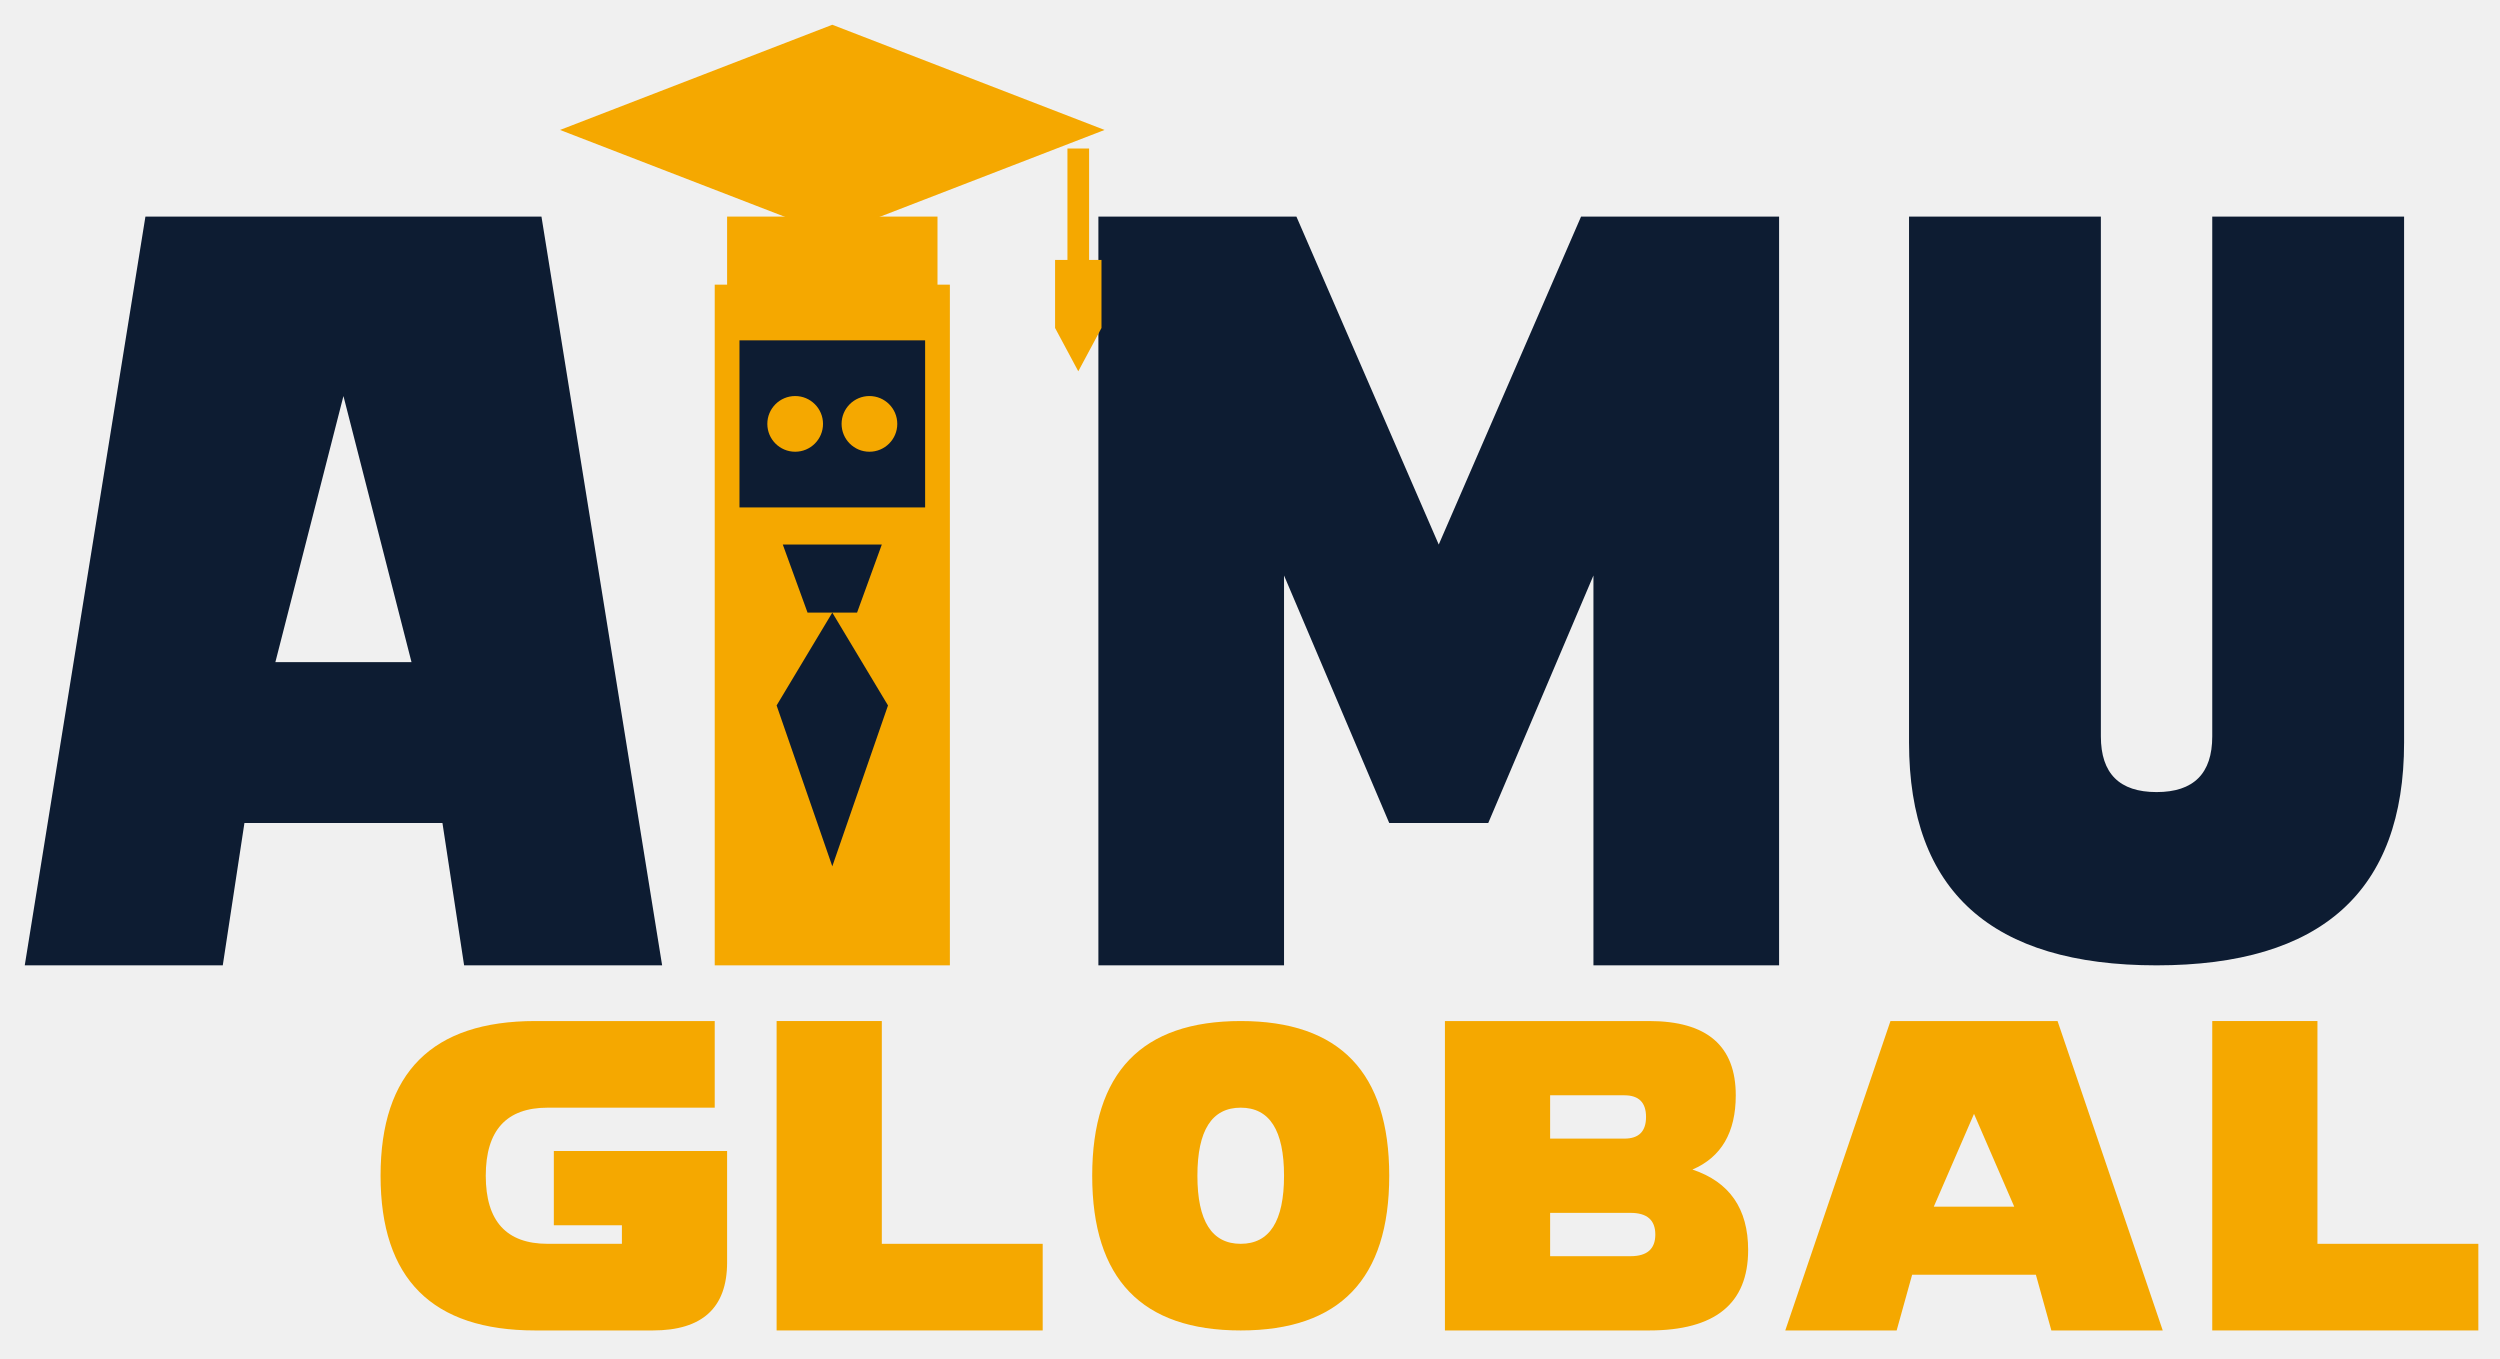
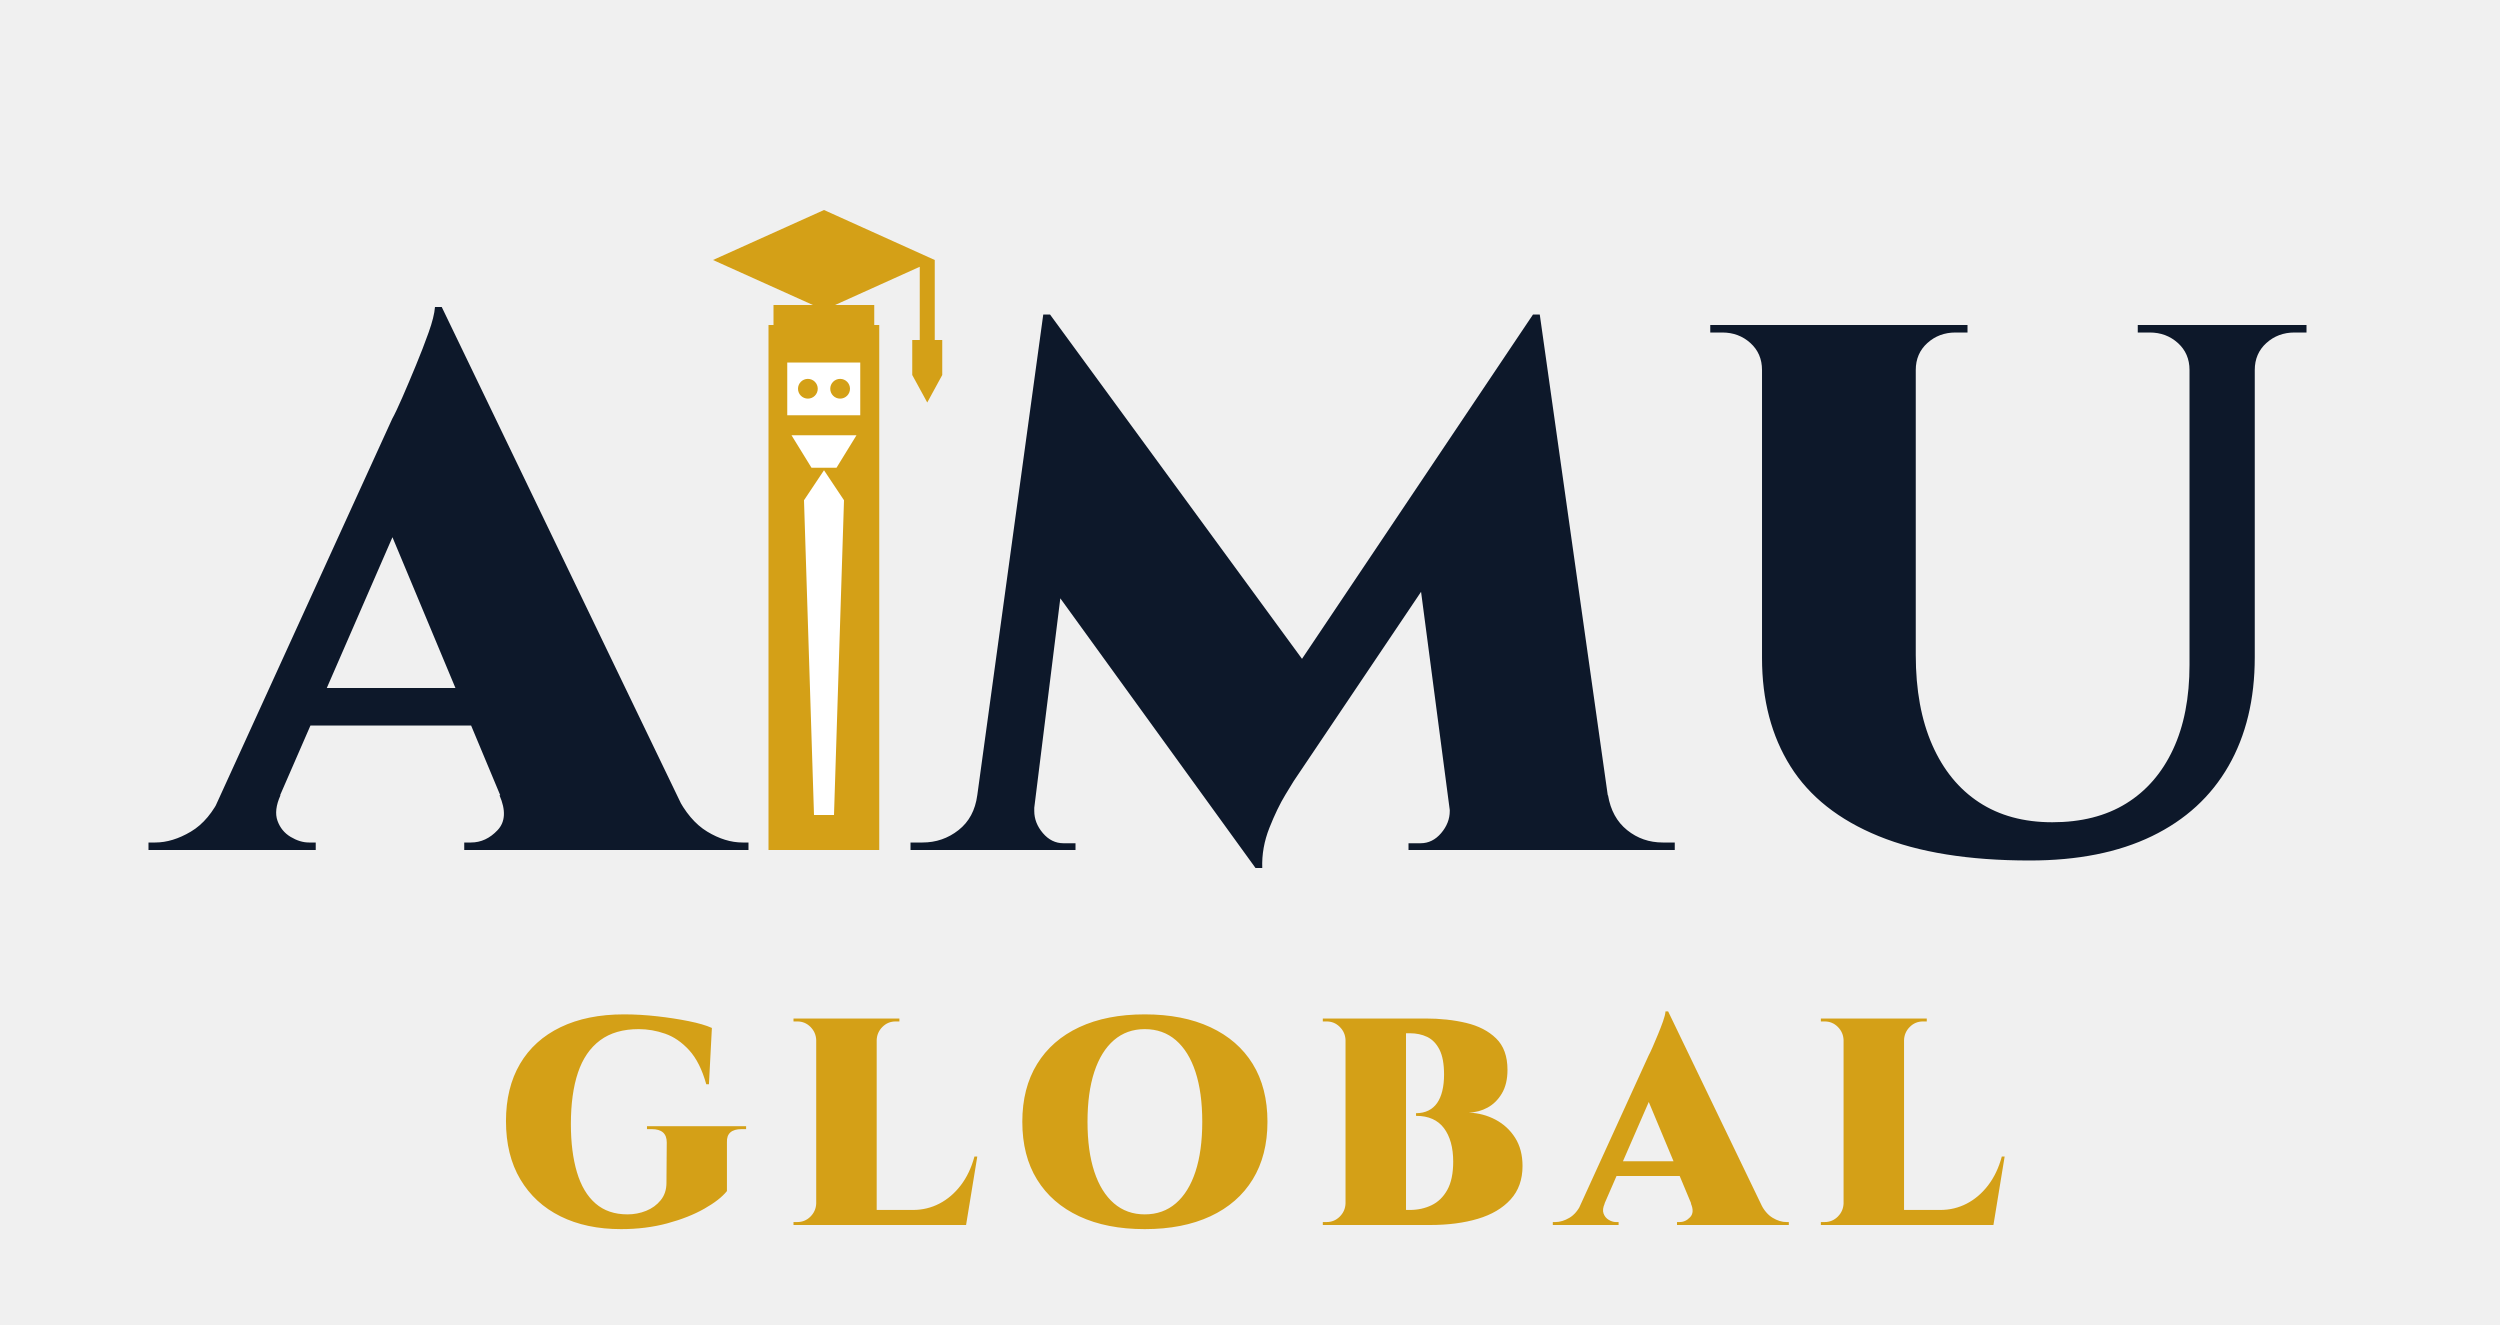
- <svg xmlns="http://www.w3.org/2000/svg" viewBox="69 26 808 439" role="img" aria-label="AIMU Global">
-   <g fill="#0d1c32">
-     <path d="M116 96 L244 96 L283 338 L219 338 L212 292 L148 292 L141 338 L77 338 Z M180 154 L158 240 L202 240 Z" />
-     <path d="M424 96 L488 96 L534 202 L580 96 L644 96 L644 338 L584 338 L584 212 L550 292 L518 292 L484 212 L484 338 L424 338 Z" />
-     <path d="M686 96 L748 96 L748 264 Q748 282 766 282 Q784 282 784 264 L784 96 L846 96 L846 266 Q846 338 766 338 Q686 338 686 266 Z" />
-   </g>
-   <g fill="#F5A800">
-     <path d="M300 118 L376 118 L376 338 L300 338 Z" />
-     <path d="M338 34 L426 68 L338 102 L250 68 Z" />
-     <path d="M304 96 L372 96 L372 122 L304 122 Z" />
-     <path d="M414 74 L421 74 L421 112 L414 112 Z" />
-     <path d="M410 110 L425 110 L425 132 L417.5 146 L410 132 Z" />
-   </g>
-   <g fill="#0d1c32">
-     <path d="M308 136 L368 136 L368 190 L308 190 Z" />
-   </g>
-   <g fill="#F5A800">
-     <circle cx="326" cy="163" r="9" />
-     <circle cx="350" cy="163" r="9" />
-   </g>
-   <g fill="#0d1c32">
-     <path d="M322 202 L354 202 L346 224 L330 224 Z" />
-     <path d="M338 224 L356 254 L338 306 L320 254 Z" />
-   </g>
-   <g fill="#F5A800">
-     <path d="M242 356 Q192 356 192 406 Q192 456 242 456 L280 456 Q304 456 304 434 L304 398 L248 398 L248 422 L270 422 L270 428 L246 428 Q226 428 226 406 Q226 384 246 384 L300 384 L300 356 Z" />
-     <path d="M320 356 L354 356 L354 428 L406 428 L406 456 L320 456 Z" />
-     <path d="M470 356 Q422 356 422 406 Q422 456 470 456 Q518 456 518 406 Q518 356 470 356 Z M470 384 Q484 384 484 406 Q484 428 470 428 Q456 428 456 406 Q456 384 470 384 Z" />
-     <path d="M536 356 L602 356 Q630 356 630 380 Q630 398 616 404 Q634 410 634 430 Q634 456 602 456 L536 456 Z M570 380 L570 394 L594 394 Q601 394 601 387 Q601 380 594 380 Z M570 418 L570 432 L596 432 Q604 432 604 425 Q604 418 596 418 Z" />
-     <path d="M680 356 L734 356 L768 456 L732 456 L727 438 L687 438 L682 456 L646 456 Z M707 386 L694 416 L720 416 Z" />
-     <path d="M784 356 L818 356 L818 428 L870 428 L870 456 L784 456 Z" />
-   </g>
+ <svg xmlns="http://www.w3.org/2000/svg" viewBox="0 0 1000 530" role="img" aria-label="AIMU Global - Dream Beyond Borders">
+   <path fill="#0D182A" d="M176.695 122.8 280.495 338.2H208.494L150.594 199.6ZM112.194 318.1Q109.494 324.1 110.994 328.3Q112.494 332.5 116.244 334.75Q119.994 337.0 123.594 337.0H126.294V340.0H59.394V337.0Q59.394 337.0 60.744 337.0Q62.094 337.0 62.094 337.0Q68.994 337.0 76.344 332.65Q83.694 328.3 88.494 318.1ZM176.695 122.8V169.6L102.894 339.1H78.594L156.894 167.5Q158.394 164.8 160.945 158.95Q163.494 153.1 166.344 146.2Q169.195 139.3 171.445 133.0Q173.695 126.7 173.994 122.8ZM201.294 275.2V290.2H116.394V275.2ZM199.794 318.1H270.594Q275.694 328.3 282.894 332.65Q290.094 337.0 296.995 337.0Q296.995 337.0 298.195 337.0Q299.394 337.0 299.394 337.0V340.0H185.695V337.0H188.394Q194.394 337.0 199.044 332.05Q203.694 327.1 199.794 318.1Z M613.206 125.8 615.605 166.6 517.505 312.4Q517.505 312.4 514.206 317.8Q510.905 323.2 507.755 331.15Q504.606 339.1 504.905 347.2H502.205L485.405 316.3ZM397.505 318.1V340.0H364.205V337.0Q364.505 337.0 366.755 337.0Q369.005 337.0 369.005 337.0Q377.105 337.0 383.405 332.05Q389.705 327.1 390.905 318.1ZM413.705 322.9Q413.705 323.2 413.705 323.5Q413.705 323.8 413.705 324.4Q413.705 329.2 417.155 333.25Q420.605 337.3 425.405 337.3H430.205V340.0H411.605V322.9ZM417.305 125.8H420.005L433.505 163.9L411.605 340.0H387.905ZM420.005 125.8 525.606 270.1 502.205 347.2 411.005 221.2ZM615.905 125.8 646.206 340.0H582.005L567.606 230.5L613.206 125.8ZM636.605 318.1H643.206Q644.706 327.1 650.856 332.05Q657.005 337.0 665.105 337.0Q665.105 337.0 667.355 337.0Q669.605 337.0 669.905 337.0V340.0H636.605ZM579.905 322.9H582.005V340.0H563.405V337.3H568.206Q573.005 337.3 576.456 333.25Q579.905 329.2 579.905 324.4Q579.905 323.8 579.905 323.5Q579.905 323.2 579.905 322.9Z M766.305 130.0V262.0Q766.305 283.0 772.905 298.0Q779.505 313.0 791.655 320.95Q803.805 328.9 820.905 328.9Q838.305 328.9 850.455 321.4Q862.605 313.9 869.205 299.8Q875.805 285.7 875.805 265.9V130.0H901.905V262.9Q901.905 288.1 891.405 306.4Q880.905 324.7 860.805 334.45Q840.705 344.2 811.905 344.2Q775.305 344.2 751.455 334.45Q727.605 324.7 716.205 306.55Q704.805 288.4 704.805 263.2V130.0ZM705.705 130.0V148.0H704.805Q704.805 141.4 700.155 137.2Q695.505 133.0 688.905 133.0Q688.905 133.0 686.505 133.0Q684.105 133.0 684.105 133.0V130.0ZM787.005 130.0V133.0Q787.005 133.0 784.605 133.0Q782.205 133.0 782.205 133.0Q775.605 133.0 770.955 137.2Q766.305 141.4 766.305 148.0H765.705V130.0ZM876.705 130.0V148.0H875.805Q875.805 141.4 871.155 137.2Q866.505 133.0 859.905 133.0Q859.905 133.0 857.505 133.0Q855.105 133.0 855.105 133.0V130.0ZM922.605 130.0V133.0Q922.605 133.0 920.205 133.0Q917.805 133.0 917.805 133.0Q911.205 133.0 906.555 137.2Q901.905 141.4 901.905 148.0H901.305V130.0Z" />
+   <path fill="#D4A017" d="M307.4 130.0 H351.7 V340.0 H307.4 Z M329.6 84.0 L373.9 104.0 L329.6 124.0 L285.2 104.0 Z M309.4 122.0 H349.7 V133.0 H309.4 Z M367.9 104.0 h6 v34 h-6 Z M364.9 136.0 h12 v14 l-6 11 l-6 -11 Z" />
+   <path fill="#FFFFFF" fill-rule="evenodd" d="M314.9 145.0 h29.2 v21.1 h-29.2 Z M323.1 155.5 m-3.9,0 a3.9,3.9 0 1,0 7.9,0 a3.9,3.9 0 1,0 -7.9,0 Z M336.0 155.5 m-3.9,0 a3.9,3.9 0 1,0 7.9,0 a3.9,3.9 0 1,0 -7.9,0 Z M316.6 174.1 h26 l-8 13 h-10 Z M329.6 188.1 l8 12 l-4 125.9 h-8 l-4 -125.9 Z" />
+   <path fill="#D4A017" d="M290.773 456.96V476.43Q287.941 479.97 281.687 483.51Q275.433 487.05 266.878 489.351Q258.323 491.652 248.411 491.652Q234.487 491.652 224.162 486.519Q213.837 481.386 208.114 471.71Q202.391 462.034 202.391 448.464Q202.391 435.13 207.996 425.572Q213.601 416.014 224.221 410.881Q234.841 405.748 249.591 405.748Q256.081 405.748 262.866 406.515Q269.651 407.282 275.492 408.462Q281.333 409.642 284.755 411.176L283.575 433.714H282.513Q280.035 424.864 275.669 420.085Q271.303 415.306 266.052 413.477Q260.801 411.648 255.491 411.648Q246.051 411.648 240.033 416.132Q234.015 420.616 231.183 429.053Q228.351 437.49 228.351 449.644Q228.351 460.736 230.77 468.878Q233.189 477.02 238.204 481.386Q243.219 485.752 251.007 485.752Q254.901 485.752 258.441 484.336Q261.981 482.92 264.282 480.088Q266.583 477.256 266.583 473.126L266.701 456.96Q266.701 451.65 260.683 451.65H258.795V450.47H298.443V451.65H296.673Q290.537 451.65 290.773 456.96Z M350.675 407.4V490.0H326.485V407.4ZM381.355 483.982 386.075 490.0H350.321V483.982ZM390.913 462.624 386.429 490.0H360.941L365.189 483.982Q370.853 483.982 375.75 481.445Q380.647 478.908 384.305 474.129Q387.963 469.35 389.778 462.624ZM326.839 481.386V490.0H317.399V488.82Q317.399 488.82 318.166 488.82Q318.933 488.82 318.933 488.82Q322.001 488.82 324.184 486.637Q326.367 484.454 326.485 481.386ZM326.839 416.014H326.485Q326.367 412.946 324.184 410.763Q322.001 408.58 318.933 408.58Q318.933 408.58 318.166 408.58Q317.399 408.58 317.399 408.58V407.4H326.839ZM350.321 416.014V407.4H359.761V408.58Q359.643 408.58 358.935 408.58Q358.227 408.58 358.227 408.58Q355.159 408.58 352.976 410.763Q350.793 412.946 350.675 416.014Z M457.895 405.748Q473.117 405.748 484.15 410.881Q495.183 416.014 501.083 425.572Q506.983 435.13 506.983 448.7Q506.983 462.152 501.083 471.769Q495.183 481.386 484.15 486.519Q473.117 491.652 457.895 491.652Q442.673 491.652 431.699 486.519Q420.725 481.386 414.825 471.828Q408.925 462.27 408.925 448.7Q408.925 435.248 414.825 425.631Q420.725 416.014 431.699 410.881Q442.673 405.748 457.895 405.748ZM457.895 485.752Q465.211 485.752 470.344 481.327Q475.477 476.902 478.191 468.642Q480.905 460.382 480.905 448.7Q480.905 437.018 478.191 428.758Q475.477 420.498 470.344 416.073Q465.211 411.648 457.895 411.648Q450.697 411.648 445.564 416.073Q440.431 420.498 437.717 428.758Q435.003 437.018 435.003 448.7Q435.003 460.382 437.717 468.642Q440.431 476.902 445.564 481.327Q450.697 485.752 457.895 485.752Z M544.701 407.4H570.189Q579.039 407.4 586.473 409.17Q593.907 410.94 598.45 415.365Q602.993 419.79 602.993 427.932Q602.993 433.596 600.751 437.372Q598.509 441.148 595.028 443.036Q591.547 444.924 587.535 445.042Q593.317 445.278 598.214 447.874Q603.111 450.47 606.061 455.131Q609.011 459.792 609.011 466.4Q609.011 474.542 604.232 479.793Q599.453 485.044 591.134 487.522Q582.815 490.0 572.077 490.0H561.339Q561.339 490.0 561.398 488.466Q561.457 486.932 561.457 485.457Q561.457 483.982 561.457 483.982H563.935Q568.655 483.982 572.608 482.094Q576.561 480.206 578.921 475.958Q581.281 471.71 581.281 464.63Q581.281 460.382 580.337 457.019Q579.393 453.656 577.564 451.237Q575.735 448.818 572.962 447.579Q570.189 446.34 566.413 446.34V445.278Q569.245 445.278 571.369 444.216Q573.493 443.154 574.85 441.207Q576.207 439.26 576.915 436.369Q577.623 433.478 577.623 429.82Q577.623 423.448 575.794 419.849Q573.965 416.25 570.897 414.775Q567.829 413.3 563.935 413.3H545.881Q545.881 413.182 545.586 411.766Q545.291 410.35 544.996 408.875Q544.701 407.4 544.701 407.4ZM562.401 407.4V490.0H538.211V407.4ZM538.565 481.386V490.0H529.125V488.82Q529.361 488.82 529.951 488.82Q530.541 488.82 530.659 488.82Q533.727 488.82 535.91 486.637Q538.093 484.454 538.211 481.386ZM538.565 416.014H538.211Q538.093 412.946 535.91 410.763Q533.727 408.58 530.659 408.58Q530.541 408.58 529.951 408.58Q529.361 408.58 529.125 408.58V407.4H538.565Z M667.261 404.568 708.089 489.292H679.769L656.995 434.776ZM641.891 481.386Q640.829 483.746 641.419 485.398Q642.009 487.05 643.484 487.935Q644.959 488.82 646.375 488.82H647.437V490.0H621.123V488.82Q621.123 488.82 621.654 488.82Q622.185 488.82 622.185 488.82Q624.899 488.82 627.79 487.109Q630.681 485.398 632.569 481.386ZM667.261 404.568V422.976L638.233 489.646H628.675L659.473 422.15Q660.063 421.088 661.066 418.787Q662.069 416.486 663.19 413.772Q664.311 411.058 665.196 408.58Q666.081 406.102 666.199 404.568ZM676.937 464.512V470.412H643.543V464.512ZM676.347 481.386H704.195Q706.201 485.398 709.033 487.109Q711.865 488.82 714.579 488.82Q714.579 488.82 715.051 488.82Q715.523 488.82 715.523 488.82V490.0H670.801V488.82H671.863Q674.223 488.82 676.052 486.873Q677.881 484.926 676.347 481.386Z M761.619 407.4V490.0H737.429V407.4ZM792.299 483.982 797.019 490.0H761.265V483.982ZM801.857 462.624 797.373 490.0H771.885L776.133 483.982Q781.797 483.982 786.694 481.445Q791.591 478.908 795.249 474.129Q798.907 469.35 800.722 462.624ZM737.783 481.386V490.0H728.343V488.82Q728.343 488.82 729.11 488.82Q729.877 488.82 729.877 488.82Q732.945 488.82 735.128 486.637Q737.311 484.454 737.429 481.386ZM737.783 416.014H737.429Q737.311 412.946 735.128 410.763Q732.945 408.58 729.877 408.58Q729.877 408.58 729.11 408.58Q728.343 408.58 728.343 408.58V407.4H737.783ZM761.265 416.014V407.4H770.705V408.58Q770.587 408.58 769.879 408.58Q769.171 408.58 769.171 408.58Q766.103 408.58 763.92 410.763Q761.737 412.946 761.619 416.014Z" />
</svg>
